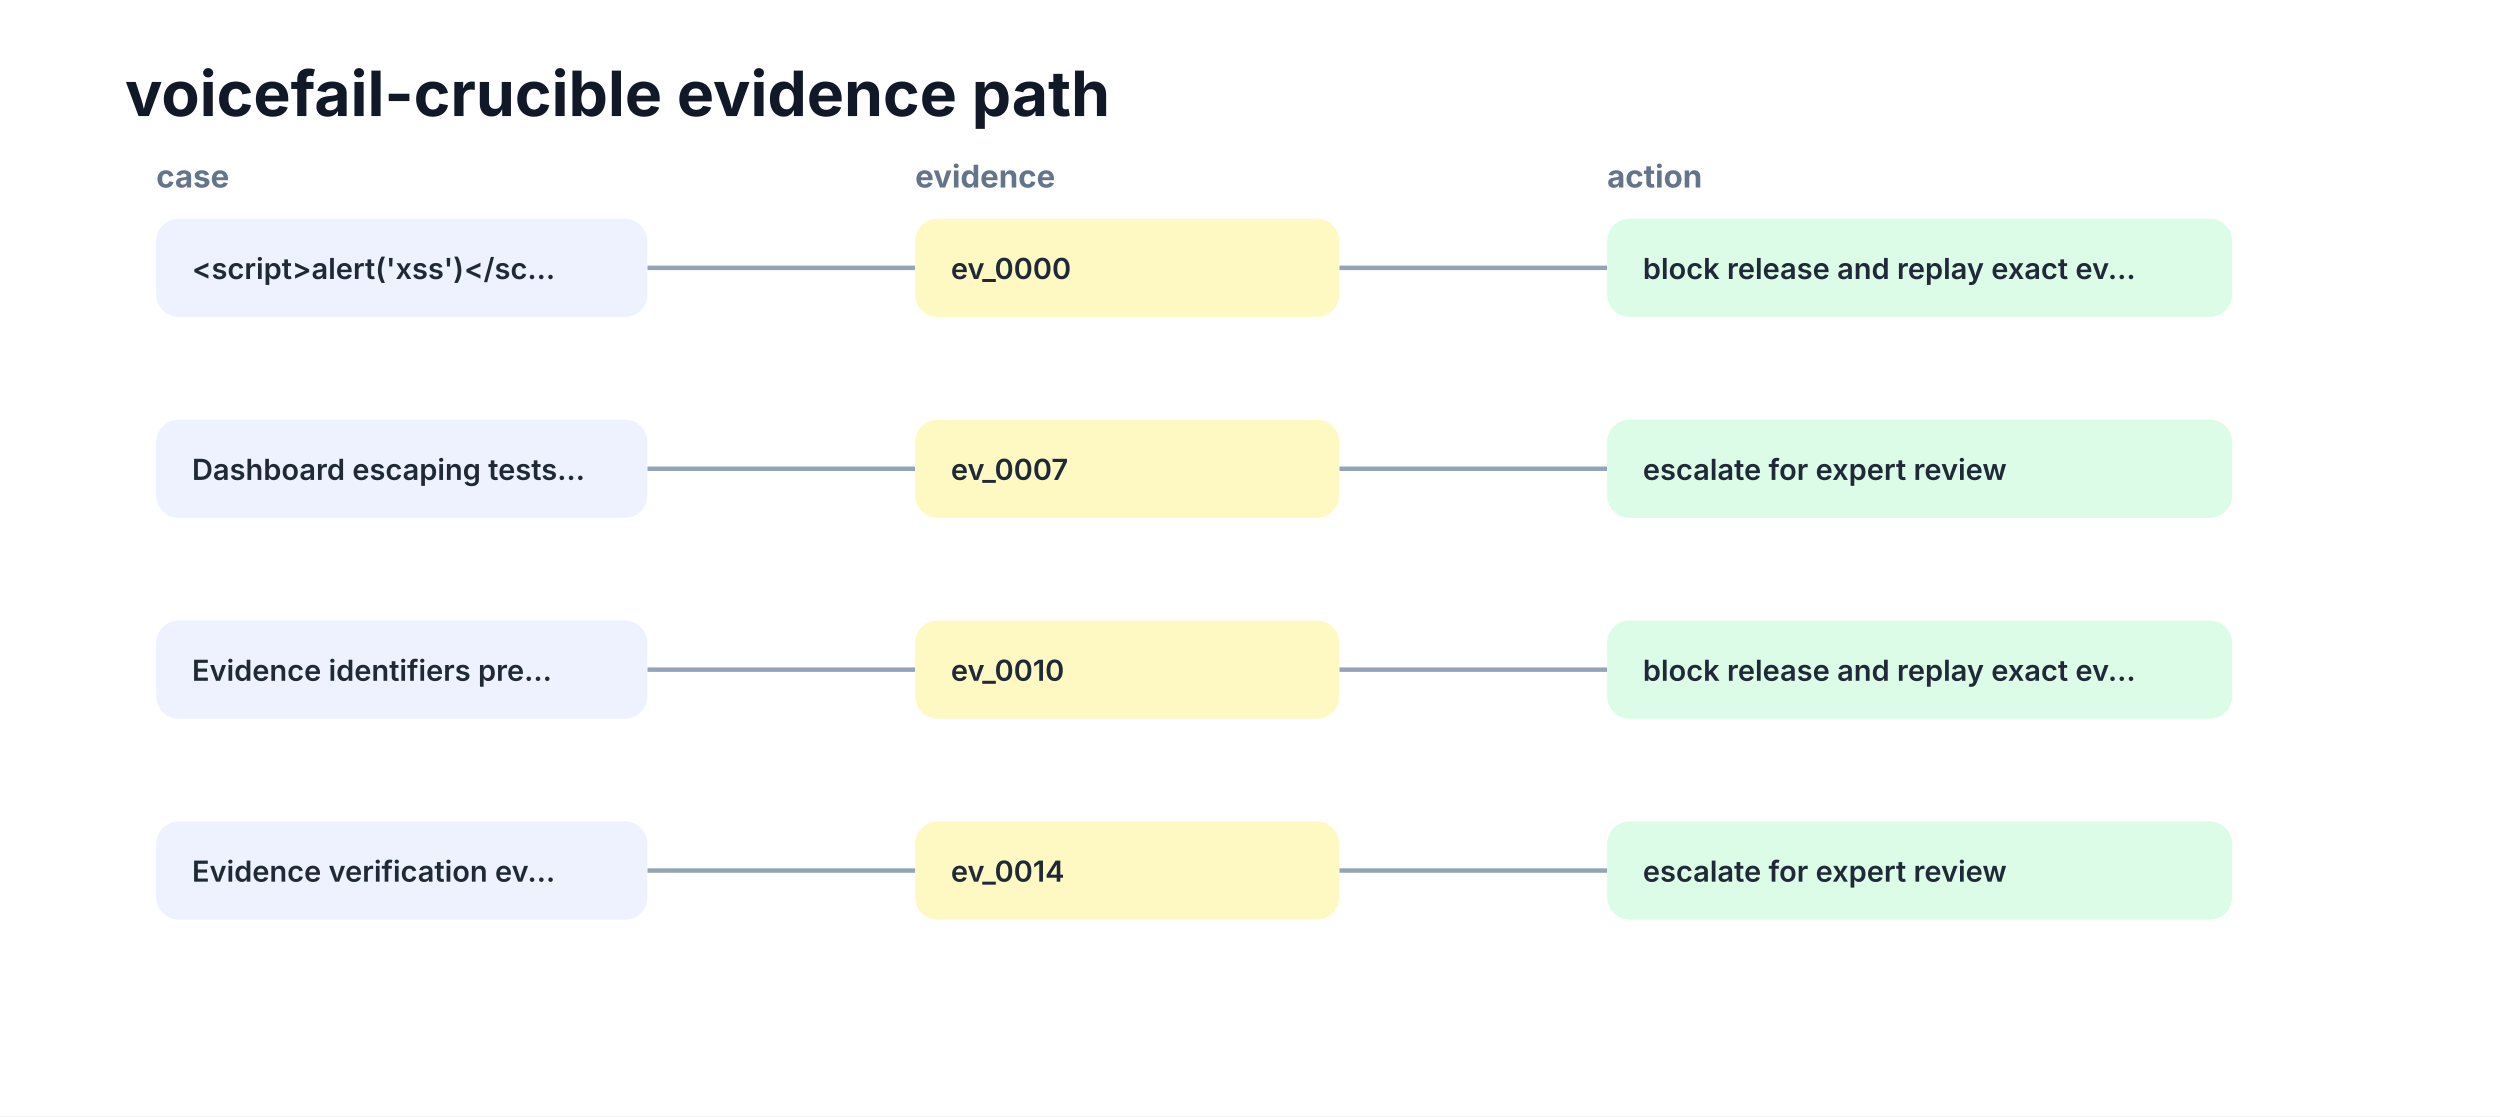
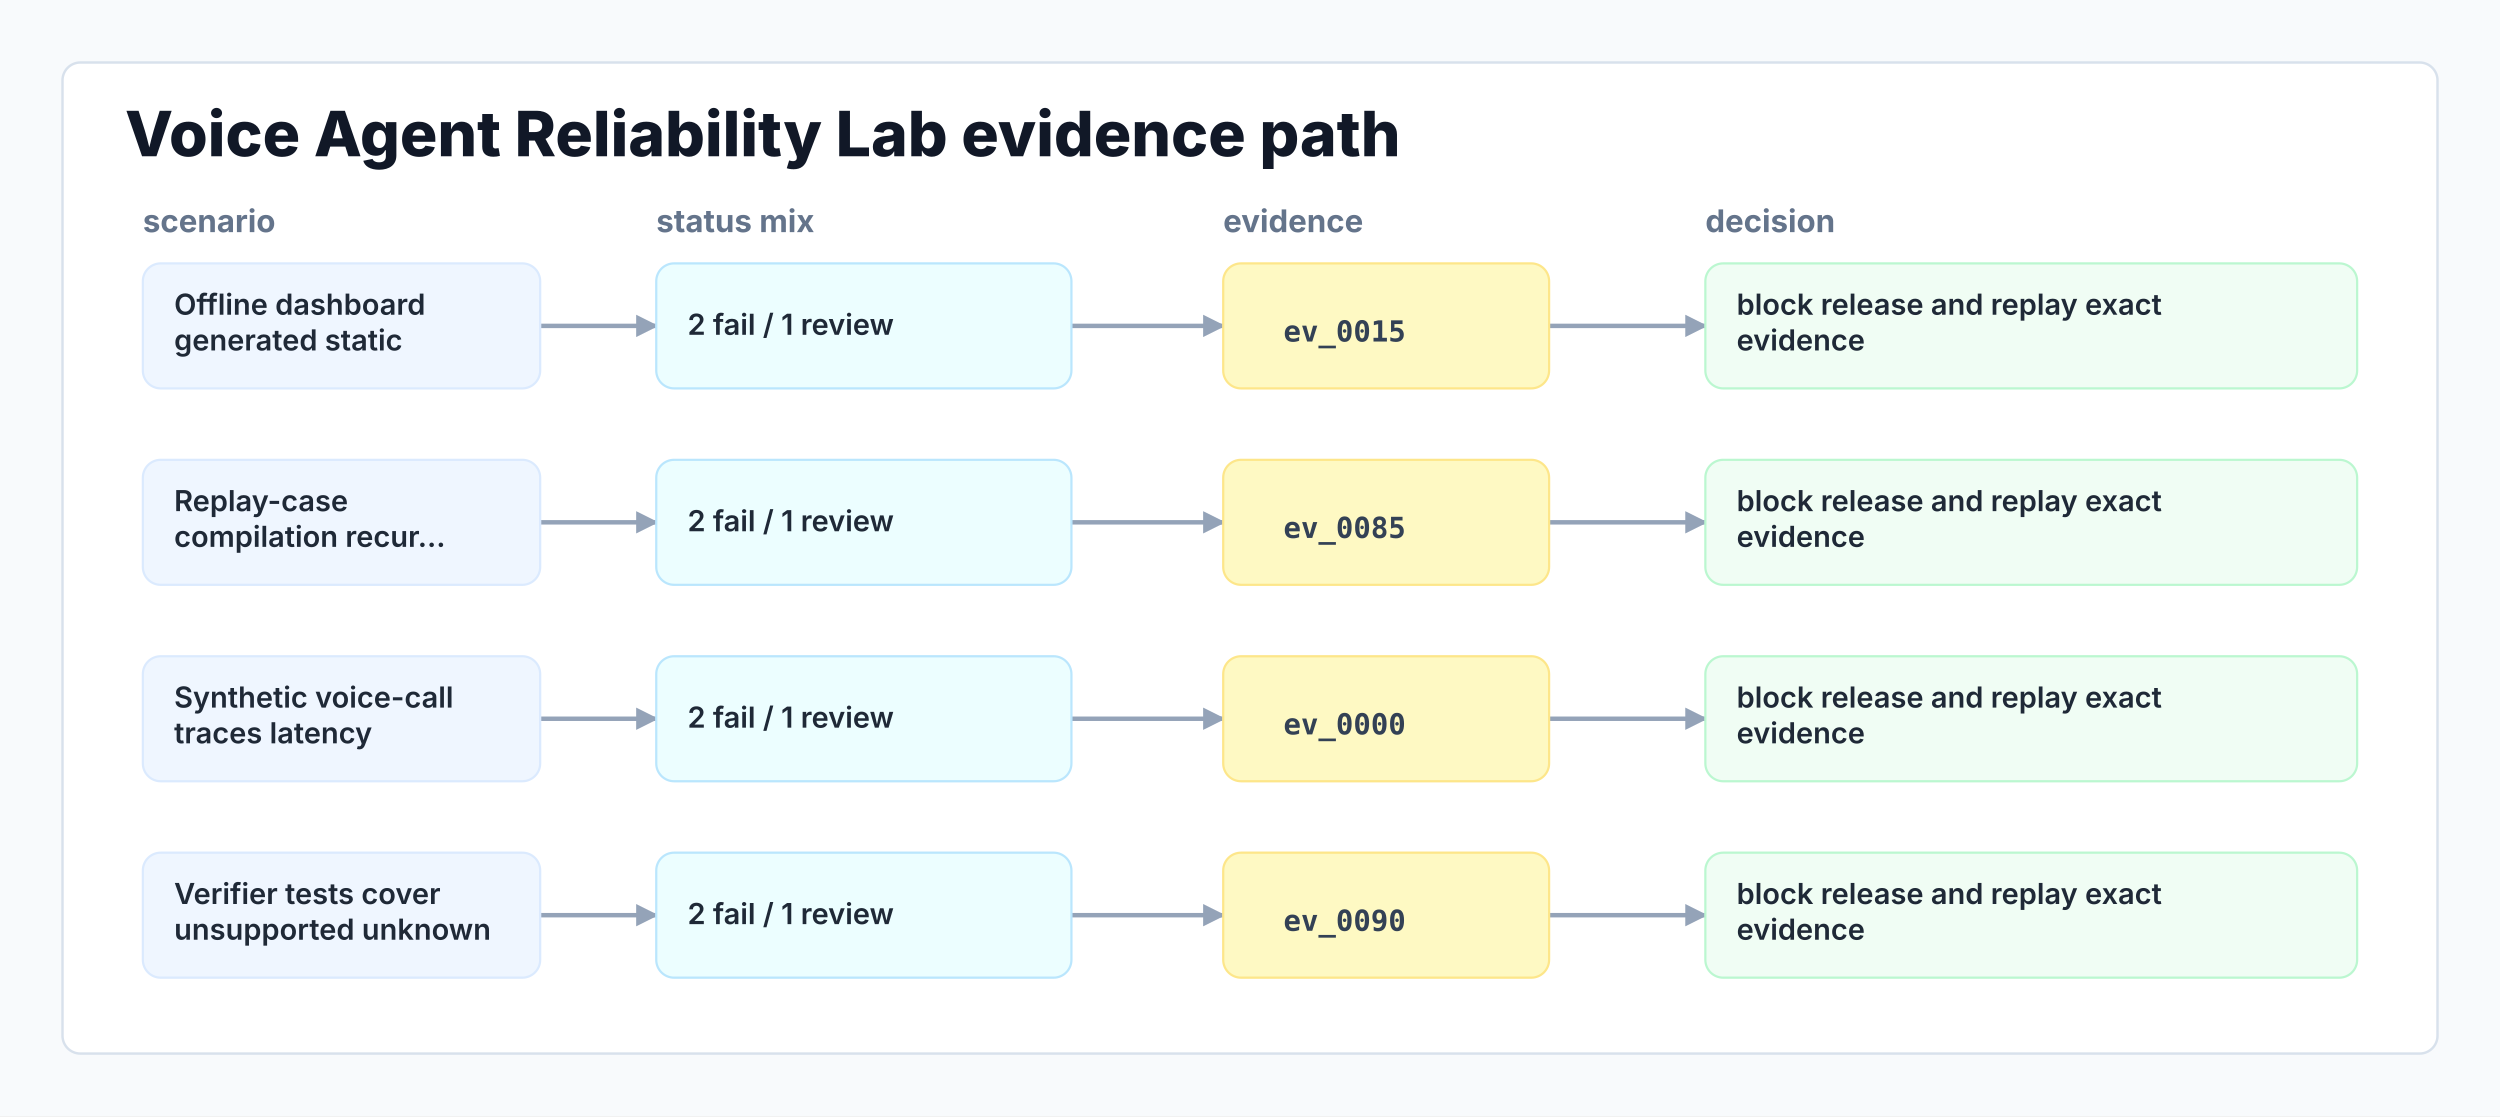
- <svg xmlns="http://www.w3.org/2000/svg" width="1120" height="500" viewBox="0 0 1120 500" role="img" aria-label="voicefail-crucible evidence map">
+ <svg xmlns="http://www.w3.org/2000/svg" width="1120" height="500" viewBox="0 0 1120 500" role="img" aria-label="Voice Agent Reliability Lab evidence map">
  <defs>
    <style>
-       .title { font: 750 28px -apple-system, BlinkMacSystemFont, "Segoe UI", sans-serif; fill:#111827; }
-       .head { font: 700 14px -apple-system, BlinkMacSystemFont, "Segoe UI", sans-serif; fill:#64748b; }
-       .node { font: 600 13px -apple-system, BlinkMacSystemFont, "Segoe UI", sans-serif; fill:#1f2937; }
-       .edge { stroke:#94a3b8; stroke-width:2; fill:none; }
+       .bg { fill:#f8fafc; }
+       .panel { fill:#ffffff; stroke:#d8e1ec; stroke-width:1.1; }
+       .title { font:760 28px -apple-system,BlinkMacSystemFont,"Segoe UI",sans-serif; fill:#111827; }
+       .node { font:620 13px -apple-system,BlinkMacSystemFont,"Segoe UI",sans-serif; fill:#1f2937; }
+       .head { font:700 14px -apple-system,BlinkMacSystemFont,"Segoe UI",sans-serif; fill:#64748b; }
+       .mono { font:720 13px ui-monospace,SFMono-Regular,Menlo,monospace; fill:#334155; }
+       .edge { stroke:#94a3b8; stroke-width:2; fill:none; marker-end:url(#arrow); }
+       .lane { fill:#eff6ff; stroke:#dbeafe; }
+       .failure { fill:#ecfeff; stroke:#bae6fd; }
+       .evidencebox { fill:#fef9c3; stroke:#fde68a; }
+       .actionbox { fill:#f0fdf4; stroke:#bbf7d0; }
    </style>
+     <marker id="arrow" viewBox="0 0 10 10" refX="9" refY="5" markerWidth="5" markerHeight="5" orient="auto-start-reverse">
+       <path d="M 0 0 L 10 5 L 0 10 z" fill="#94a3b8" />
+     </marker>
  </defs>
-   <rect width="1120" height="500" fill="#ffffff" />
-   <text x="56" y="52" class="title">voicefail-crucible evidence path</text>
-   <text x="70" y="84" class="head">case</text>
-   <text x="410" y="84" class="head">evidence</text>
-   <text x="720" y="84" class="head">action</text>
-   <path d="M290 120 L410 120 M600 120 L720 120" class="edge" />
-   <path d="M290 210 L410 210 M600 210 L720 210" class="edge" />
-   <path d="M290 300 L410 300 M600 300 L720 300" class="edge" />
-   <path d="M290 390 L410 390 M600 390 L720 390" class="edge" />
-   <rect x="70" y="98" width="220" height="44" rx="10" fill="#eef2ff" />
-   <text x="86" y="125" class="node">&lt;script&gt;alert('xss')&lt;/sc...</text>
-   <rect x="410" y="98" width="190" height="44" rx="10" fill="#fef9c3" />
-   <text x="426" y="125" class="node">ev_0000</text>
-   <rect x="720" y="98" width="280" height="44" rx="10" fill="#dcfce7" />
-   <text x="736" y="125" class="node">block release and replay exact ev...</text>
-   <rect x="70" y="188" width="220" height="44" rx="10" fill="#eef2ff" />
-   <text x="86" y="215" class="node">Dashboard escaping tests...</text>
-   <rect x="410" y="188" width="190" height="44" rx="10" fill="#fef9c3" />
-   <text x="426" y="215" class="node">ev_0007</text>
-   <rect x="720" y="188" width="280" height="44" rx="10" fill="#dcfce7" />
-   <text x="736" y="215" class="node">escalate for expert review</text>
-   <rect x="70" y="278" width="220" height="44" rx="10" fill="#eef2ff" />
-   <text x="86" y="305" class="node">Evidence identifiers pre...</text>
-   <rect x="410" y="278" width="190" height="44" rx="10" fill="#fef9c3" />
-   <text x="426" y="305" class="node">ev_0010</text>
-   <rect x="720" y="278" width="280" height="44" rx="10" fill="#dcfce7" />
-   <text x="736" y="305" class="node">block release and replay exact ev...</text>
-   <rect x="70" y="368" width="220" height="44" rx="10" fill="#eef2ff" />
-   <text x="86" y="395" class="node">Evidence verification ev...</text>
-   <rect x="410" y="368" width="190" height="44" rx="10" fill="#fef9c3" />
-   <text x="426" y="395" class="node">ev_0014</text>
-   <rect x="720" y="368" width="280" height="44" rx="10" fill="#dcfce7" />
-   <text x="736" y="395" class="node">escalate for expert review</text>
+   <rect class="bg" width="1120" height="500" />
+   <rect class="panel" x="28" y="28" width="1064" height="444" rx="8" />
+   <text x="56" y="70" class="title">Voice Agent Reliability Lab evidence path</text>
+   <text x="64" y="104" class="head">scenario</text>
+   <text x="294" y="104" class="head">status mix</text>
+   <text x="548" y="104" class="head">evidence</text>
+   <text x="764" y="104" class="head">decision</text>
+   <path d="M242 146 L294 146" class="edge" />
+   <path d="M480 146 L548 146" class="edge" />
+   <path d="M694 146 L764 146" class="edge" />
+   <path d="M242 234 L294 234" class="edge" />
+   <path d="M480 234 L548 234" class="edge" />
+   <path d="M694 234 L764 234" class="edge" />
+   <path d="M242 322 L294 322" class="edge" />
+   <path d="M480 322 L548 322" class="edge" />
+   <path d="M694 322 L764 322" class="edge" />
+   <path d="M242 410 L294 410" class="edge" />
+   <path d="M480 410 L548 410" class="edge" />
+   <path d="M694 410 L764 410" class="edge" />
+   <rect class="lane" x="64" y="118" width="178" height="56" rx="8" />
+   <text class="node" x="78" y="141">
+     <tspan x="78" dy="0">Offline dashboard</tspan>
+     <tspan x="78" dy="16">generated static</tspan>
+   </text>
+   <rect class="failure" x="294" y="118" width="186" height="56" rx="8" />
+   <text class="node" x="308" y="150">
+     <tspan x="308" dy="0">2 fail / 1 review</tspan>
+   </text>
+   <rect class="evidencebox" x="548" y="118" width="146" height="56" rx="8" />
+   <text class="mono" x="575" y="153">ev_0015</text>
+   <rect class="actionbox" x="764" y="118" width="292" height="56" rx="8" />
+   <text class="node" x="778" y="141">
+     <tspan x="778" dy="0">block release and replay exact</tspan>
+     <tspan x="778" dy="16">evidence</tspan>
+   </text>
+   <rect class="lane" x="64" y="206" width="178" height="56" rx="8" />
+   <text class="node" x="78" y="229">
+     <tspan x="78" dy="0">Replay-case</tspan>
+     <tspan x="78" dy="16">compilation recur...</tspan>
+   </text>
+   <rect class="failure" x="294" y="206" width="186" height="56" rx="8" />
+   <text class="node" x="308" y="238">
+     <tspan x="308" dy="0">2 fail / 1 review</tspan>
+   </text>
+   <rect class="evidencebox" x="548" y="206" width="146" height="56" rx="8" />
+   <text class="mono" x="575" y="241">ev_0085</text>
+   <rect class="actionbox" x="764" y="206" width="292" height="56" rx="8" />
+   <text class="node" x="778" y="229">
+     <tspan x="778" dy="0">block release and replay exact</tspan>
+     <tspan x="778" dy="16">evidence</tspan>
+   </text>
+   <rect class="lane" x="64" y="294" width="178" height="56" rx="8" />
+   <text class="node" x="78" y="317">
+     <tspan x="78" dy="0">Synthetic voice-call</tspan>
+     <tspan x="78" dy="16">traces latency</tspan>
+   </text>
+   <rect class="failure" x="294" y="294" width="186" height="56" rx="8" />
+   <text class="node" x="308" y="326">
+     <tspan x="308" dy="0">2 fail / 1 review</tspan>
+   </text>
+   <rect class="evidencebox" x="548" y="294" width="146" height="56" rx="8" />
+   <text class="mono" x="575" y="329">ev_0000</text>
+   <rect class="actionbox" x="764" y="294" width="292" height="56" rx="8" />
+   <text class="node" x="778" y="317">
+     <tspan x="778" dy="0">block release and replay exact</tspan>
+     <tspan x="778" dy="16">evidence</tspan>
+   </text>
+   <rect class="lane" x="64" y="382" width="178" height="56" rx="8" />
+   <text class="node" x="78" y="405">
+     <tspan x="78" dy="0">Verifier tests cover</tspan>
+     <tspan x="78" dy="16">unsupported unknown</tspan>
+   </text>
+   <rect class="failure" x="294" y="382" width="186" height="56" rx="8" />
+   <text class="node" x="308" y="414">
+     <tspan x="308" dy="0">2 fail / 1 review</tspan>
+   </text>
+   <rect class="evidencebox" x="548" y="382" width="146" height="56" rx="8" />
+   <text class="mono" x="575" y="417">ev_0090</text>
+   <rect class="actionbox" x="764" y="382" width="292" height="56" rx="8" />
+   <text class="node" x="778" y="405">
+     <tspan x="778" dy="0">block release and replay exact</tspan>
+     <tspan x="778" dy="16">evidence</tspan>
+   </text>
</svg>
